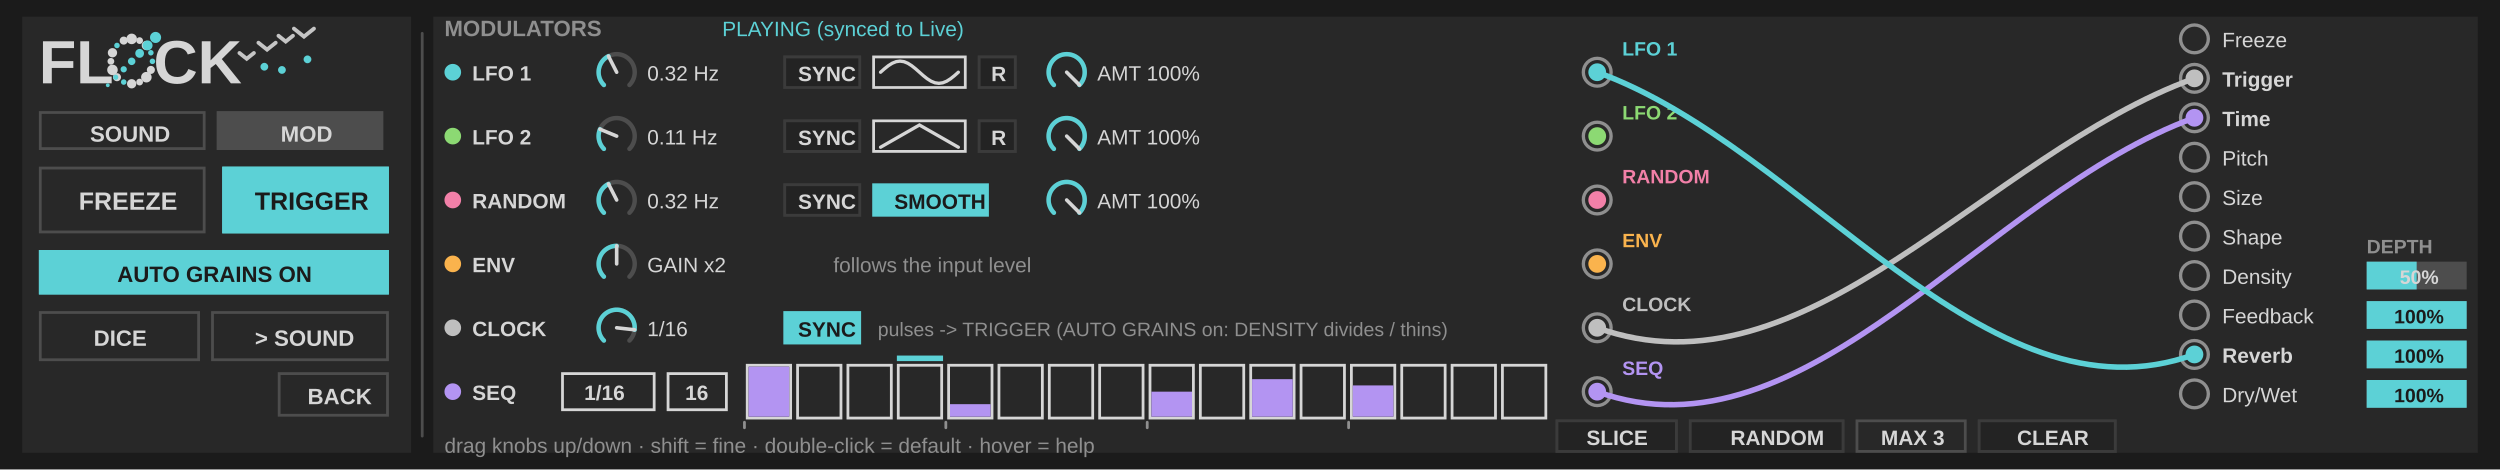
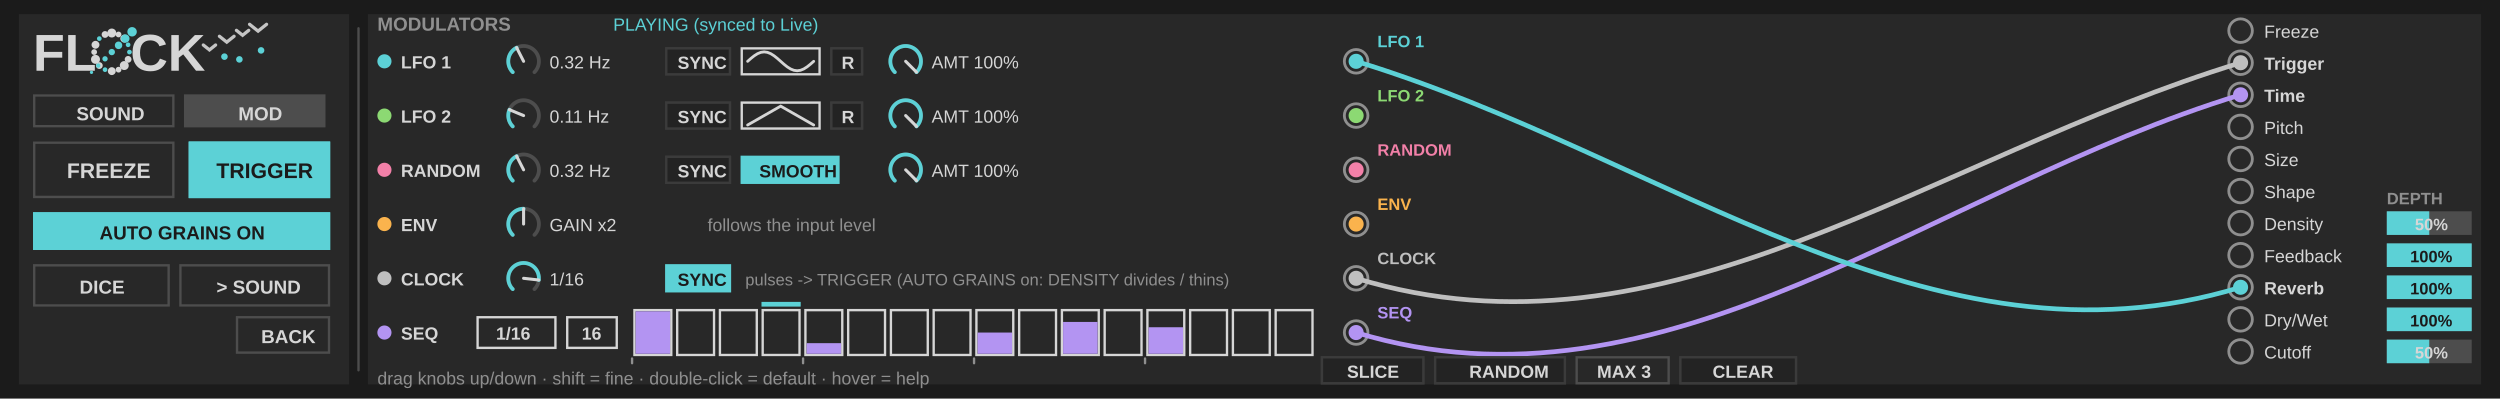
- <svg xmlns="http://www.w3.org/2000/svg" width="900" height="169" viewBox="0 0 900 169">
+ <svg xmlns="http://www.w3.org/2000/svg" width="1060" height="169" viewBox="0 0 1060 169">
  <defs />
-   <path d="M0,0h900v169h-900Z" fill="rgba(27,27,27,1)" />
+   <path d="M0,0h1060v169h-1060Z" fill="rgba(27,27,27,1)" />
  <path d="M8,6h140v157h-140Z" fill="rgba(40,40,40,1)" />
-   <path d="M156,6h736v157h-736Z" fill="rgba(40,40,40,1)" />
+   <path d="M156,6h896v157h-896Z" fill="rgba(40,40,40,1)" />
  <text x="14" y="30" font-family="Arial,Helvetica,sans-serif" font-size="22" font-weight="700" fill="rgba(214,214,214,1)">FL</text>
  <path d="M53.88,22.08a1,1 0 1,0 2,0a1,1 0 1,0 -2,0" fill="rgba(92,209,214,1)" />
  <path d="M52.861,25.171a1.45,1.45 0 1,0 2.9,0a1.45,1.45 0 1,0 -2.9,0" fill="rgba(214,214,214,1)" />
  <path d="M50.789,27.792a1.9,1.9 0 1,0 3.8,0a1.9,1.9 0 1,0 -3.8,0" fill="rgba(214,214,214,1)" />
  <path d="M49.037,29.543a1.225,1.225 0 1,0 2.45,0a1.225,1.225 0 1,0 -2.45,0" fill="rgba(214,214,214,1)" />
  <path d="M45.725,30.158a1.675,1.675 0 1,0 3.35,0a1.675,1.675 0 1,0 -3.35,0" fill="rgba(214,214,214,1)" />
  <path d="M43.538,29.543a1,1 0 1,0 2,0a1,1 0 1,0 -2,0" fill="rgba(92,209,214,1)" />
  <path d="M40.661,27.792a1.45,1.45 0 1,0 2.9,0a1.45,1.45 0 1,0 -2.9,0" fill="rgba(214,214,214,1)" />
  <path d="M38.589,25.171a1.9,1.9 0 1,0 3.8,0a1.9,1.9 0 1,0 -3.8,0" fill="rgba(214,214,214,1)" />
  <path d="M38.695,22.08a1.225,1.225 0 1,0 2.45,0a1.225,1.225 0 1,0 -2.45,0" fill="rgba(214,214,214,1)" />
  <path d="M38.814,18.989a1.675,1.675 0 1,0 3.35,0a1.675,1.675 0 1,0 -3.35,0" fill="rgba(214,214,214,1)" />
  <path d="M41.111,16.368a1,1 0 1,0 2,0a1,1 0 1,0 -2,0" fill="rgba(92,209,214,1)" />
  <path d="M43.088,14.617a1.45,1.45 0 1,0 2.9,0a1.45,1.45 0 1,0 -2.9,0" fill="rgba(214,214,214,1)" />
  <path d="M45.5,14.002a1.9,1.9 0 1,0 3.8,0a1.9,1.9 0 1,0 -3.8,0" fill="rgba(214,214,214,1)" />
  <path d="M49.037,14.617a1.225,1.225 0 1,0 2.45,0a1.225,1.225 0 1,0 -2.45,0" fill="rgba(214,214,214,1)" />
  <path d="M51.014,16.368a1.675,1.675 0 1,0 3.35,0a1.675,1.675 0 1,0 -3.35,0" fill="rgba(214,214,214,1)" />
  <path d="M53.311,18.989a1,1 0 1,0 2,0a1,1 0 1,0 -2,0" fill="rgba(92,209,214,1)" />
  <path d="M38.098,30.682a0.7,0.7 0 1,0 1.4,0a0.7,0.7 0 1,0 -1.4,0" fill="rgba(92,209,214,1)" />
  <path d="M40.749,27.815a0.917,0.917 0 1,0 1.833,0a0.917,0.917 0 1,0 -1.833,0" fill="rgba(92,209,214,1)" />
  <path d="M43.399,24.947a1.133,1.133 0 1,0 2.267,0a1.133,1.133 0 1,0 -2.267,0" fill="rgba(92,209,214,1)" />
  <path d="M46.05,22.08a1.35,1.35 0 1,0 2.7,0a1.35,1.35 0 1,0 -2.7,0" fill="rgba(92,209,214,1)" />
  <path d="M48.701,19.213a1.567,1.567 0 1,0 3.133,0a1.567,1.567 0 1,0 -3.133,0" fill="rgba(92,209,214,1)" />
  <path d="M51.351,16.345a1.783,1.783 0 1,0 3.567,0a1.783,1.783 0 1,0 -3.567,0" fill="rgba(92,209,214,1)" />
  <path d="M54.002,13.478a2,2 0 1,0 4,0a2,2 0 1,0 -4,0" fill="rgba(92,209,214,1)" />
  <text x="55.28" y="30" font-family="Arial,Helvetica,sans-serif" font-size="22" font-weight="700" fill="rgba(214,214,214,1)">CK</text>
-   <path d="M86.204,19.08L88.804,21.16L91.404,19.08" fill="none" stroke="rgba(214,214,214,0.9)" stroke-width="1.4" stroke-linecap="round" />
-   <path d="M93.039,15.383L96.139,17.863L99.239,15.383" fill="none" stroke="rgba(214,214,214,0.9)" stroke-width="1.4" stroke-linecap="round" />
-   <path d="M93.762,24.023a1.4,1.4 0 1,0 2.8,0a1.4,1.4 0 1,0 -2.8,0" fill="rgba(92,209,214,1)" />
-   <path d="M100.253,12.874L102.853,14.954L105.453,12.874" fill="none" stroke="rgba(214,214,214,0.9)" stroke-width="1.4" stroke-linecap="round" />
-   <path d="M100.095,25.182a1.4,1.4 0 1,0 2.8,0a1.4,1.4 0 1,0 -2.8,0" fill="rgba(92,209,214,1)" />
-   <path d="M105.817,10.307L109.417,13.187L113.017,10.307" fill="none" stroke="rgba(214,214,214,0.9)" stroke-width="1.4" stroke-linecap="round" />
-   <path d="M109.292,21.368a1.4,1.4 0 1,0 2.8,0a1.4,1.4 0 1,0 -2.8,0" fill="rgba(92,209,214,1)" />
+   <path d="M86.206,19.08L88.806,21.16L91.406,19.08" fill="none" stroke="rgba(214,214,214,0.9)" stroke-width="1.4" stroke-linecap="round" />
+   <path d="M93.04,15.381L96.14,17.861L99.24,15.381" fill="none" stroke="rgba(214,214,214,0.9)" stroke-width="1.4" stroke-linecap="round" />
+   <path d="M93.761,24.021a1.4,1.4 0 1,0 2.8,0a1.4,1.4 0 1,0 -2.8,0" fill="rgba(92,209,214,1)" />
+   <path d="M100.251,12.872L102.851,14.952L105.451,12.872" fill="none" stroke="rgba(214,214,214,0.9)" stroke-width="1.4" stroke-linecap="round" />
+   <path d="M100.094,25.181a1.4,1.4 0 1,0 2.8,0a1.4,1.4 0 1,0 -2.8,0" fill="rgba(92,209,214,1)" />
+   <path d="M105.818,10.308L109.418,13.188L113.018,10.308" fill="none" stroke="rgba(214,214,214,0.9)" stroke-width="1.4" stroke-linecap="round" />
+   <path d="M109.294,21.37a1.4,1.4 0 1,0 2.8,0a1.4,1.4 0 1,0 -2.8,0" fill="rgba(92,209,214,1)" />
  <path d="M14.5,40.5h59v13h-59Z" fill="none" stroke="rgba(77,77,77,1)" stroke-width="1" stroke-linecap="round" />
  <text x="32.4" y="51" font-family="Arial,Helvetica,sans-serif" font-size="8" font-weight="700" fill="rgba(214,214,214,1)">SOUND</text>
  <path d="M78,40h60v14h-60Z" fill="rgba(77,77,77,1)" />
  <text x="101.04" y="51" font-family="Arial,Helvetica,sans-serif" font-size="8" font-weight="700" fill="rgba(214,214,214,1)">MOD</text>
  <path d="M14,60h60v24h-60Z" fill="rgba(40,40,40,1)" />
  <path d="M14.5,60.5h59v23h-59Z" fill="none" stroke="rgba(77,77,77,1)" stroke-width="1" stroke-linecap="round" />
  <text x="28.34" y="75.5" font-family="Arial,Helvetica,sans-serif" font-size="9" font-weight="700" fill="rgba(214,214,214,1)">FREEZE</text>
  <path d="M80,60h60v24h-60Z" fill="rgba(92,209,214,1)" />
  <path d="M80.5,60.5h59v23h-59Z" fill="none" stroke="rgba(92,209,214,1)" stroke-width="1" stroke-linecap="round" />
  <text x="91.73" y="75.5" font-family="Arial,Helvetica,sans-serif" font-size="9" font-weight="700" fill="rgba(27,27,27,1)">TRIGGER</text>
  <path d="M14,90h126v16h-126Z" fill="rgba(92,209,214,1)" />
  <path d="M14.5,90.5h125v15h-125Z" fill="none" stroke="rgba(92,209,214,1)" stroke-width="1" stroke-linecap="round" />
  <text x="42.2" y="101.5" font-family="Arial,Helvetica,sans-serif" font-size="8" font-weight="700" fill="rgba(27,27,27,1)">AUTO GRAINS  ON</text>
  <path d="M14,112h58v18h-58Z" fill="rgba(40,40,40,1)" />
  <path d="M14.5,112.5h57v17h-57Z" fill="none" stroke="rgba(77,77,77,1)" stroke-width="1" stroke-linecap="round" />
  <text x="33.72" y="124.5" font-family="Arial,Helvetica,sans-serif" font-size="8" font-weight="700" fill="rgba(214,214,214,1)">DICE</text>
  <path d="M76,112h64v18h-64Z" fill="rgba(40,40,40,1)" />
  <path d="M76.5,112.5h63v17h-63Z" fill="none" stroke="rgba(77,77,77,1)" stroke-width="1" stroke-linecap="round" />
  <text x="91.76" y="124.5" font-family="Arial,Helvetica,sans-serif" font-size="8" font-weight="700" fill="rgba(214,214,214,1)">&gt; SOUND</text>
  <text x="16" y="145" font-family="Arial,Helvetica,sans-serif" font-size="8" font-weight="700" fill="rgba(92,209,214,1)" />
  <path d="M100,134h40v16h-40Z" fill="rgba(40,40,40,1)" />
  <path d="M100.5,134.5h39v15h-39Z" fill="none" stroke="rgba(77,77,77,1)" stroke-width="1" stroke-linecap="round" />
  <text x="110.72" y="145.5" font-family="Arial,Helvetica,sans-serif" font-size="8" font-weight="700" fill="rgba(214,214,214,1)">BACK</text>
  <path d="M152,12L152,157" fill="none" stroke="rgba(77,77,77,1)" stroke-width="1" stroke-linecap="round" />
  <text x="160" y="13" font-family="Arial,Helvetica,sans-serif" font-size="8" font-weight="700" fill="rgba(143,143,143,1)">MODULATORS</text>
  <text x="260" y="13" font-family="Arial,Helvetica,sans-serif" font-size="7.5" font-weight="400" fill="rgba(92,209,214,1)">PLAYING (synced to Live)</text>
  <path d="M160,26a3,3 0 1,0 6,0a3,3 0 1,0 -6,0" fill="rgba(92,209,214,1)" />
  <text x="170" y="29" font-family="Arial,Helvetica,sans-serif" font-size="7.5" font-weight="700" fill="rgba(214,214,214,1)">LFO 1</text>
  <path d="M217.404,30.596L217.052,30.215L216.731,29.807L216.444,29.374L216.193,28.92L215.978,28.447L215.802,27.959L215.666,27.458L215.57,26.948L215.514,26.432L215.501,25.913L215.528,25.395L215.597,24.881L215.707,24.373L215.857,23.877L216.046,23.393L216.273,22.926L216.536,22.479L216.834,22.055L217.166,21.655L217.528,21.283L217.918,20.941L218.335,20.632L218.775,20.356L219.236,20.117L219.714,19.915L220.207,19.752L220.711,19.629L221.223,19.547L221.74,19.505L222.26,19.505L222.777,19.547L223.289,19.629L223.793,19.752L224.286,19.915L224.764,20.117L225.225,20.356L225.665,20.632L226.082,20.941L226.472,21.283L226.834,21.655L227.166,22.055L227.464,22.479L227.727,22.926L227.954,23.393L228.143,23.877L228.293,24.373L228.403,24.881L228.472,25.395L228.499,25.913L228.486,26.432L228.43,26.948L228.334,27.458L228.198,27.959L228.022,28.447L227.807,28.92L227.556,29.374L227.269,29.807L226.948,30.215L226.596,30.596" fill="none" stroke="rgba(77,77,77,1)" stroke-width="1.6" stroke-linecap="round" />
  <path d="M217.404,30.596L217.057,30.221L216.741,29.821L216.458,29.396L216.208,28.951L215.995,28.487L215.818,28.009L215.68,27.517L215.58,27.017L215.52,26.51L215.5,26L215.52,25.49L215.58,24.983L215.68,24.483L215.818,23.991L215.995,23.513L216.208,23.049L216.458,22.604L216.741,22.179L217.057,21.779L217.404,21.404L217.779,21.057L218.179,20.741L218.604,20.458L219.049,20.208" fill="none" stroke="rgba(92,209,214,1)" stroke-width="1.6" stroke-linecap="round" />
  <path d="M222,26L219.049,20.208" fill="none" stroke="rgba(214,214,214,1)" stroke-width="1.3" stroke-linecap="round" />
  <text x="233" y="29" font-family="Arial,Helvetica,sans-serif" font-size="7.5" font-weight="400" fill="rgba(214,214,214,1)">0.32 Hz</text>
  <path d="M282.5,20.5h27v11h-27Z" fill="none" stroke="rgba(77,77,77,1)" stroke-width="1" stroke-linecap="round" />
  <path d="M282,20h28v12h-28Z" fill="rgba(27,27,27,0.35)" />
  <text x="287.3" y="29.2" font-family="Arial,Helvetica,sans-serif" font-size="7.5" font-weight="700" fill="rgba(214,214,214,1)">SYNC</text>
  <path d="M314.5,20.5h33v11h-33Z" fill="none" stroke="rgba(214,214,214,1)" stroke-width="1" stroke-linecap="round" />
  <path d="M317,26L318.4,24.764L319.8,23.649L321.2,22.764L322.6,22.196L324,22L325.4,22.196L326.8,22.764L328.2,23.649L329.6,24.764L331,26L332.4,27.236L333.8,28.351L335.2,29.236L336.6,29.804L338,30L339.4,29.804L340.8,29.236L342.2,28.351L343.6,27.236L345,26" fill="none" stroke="rgba(214,214,214,1)" stroke-width="1.2" stroke-linecap="round" />
  <path d="M352.5,20.5h13v11h-13Z" fill="none" stroke="rgba(77,77,77,1)" stroke-width="1" stroke-linecap="round" />
  <path d="M352,20h14v12h-14Z" fill="rgba(27,27,27,0.35)" />
  <text x="356.825" y="29.2" font-family="Arial,Helvetica,sans-serif" font-size="7.5" font-weight="700" fill="rgba(214,214,214,1)">R</text>
  <path d="M379.404,30.596L379.052,30.215L378.731,29.807L378.444,29.374L378.193,28.92L377.978,28.447L377.802,27.959L377.666,27.458L377.57,26.948L377.514,26.432L377.501,25.913L377.528,25.395L377.597,24.881L377.707,24.373L377.857,23.877L378.046,23.393L378.273,22.926L378.536,22.479L378.834,22.055L379.166,21.655L379.528,21.283L379.918,20.941L380.335,20.632L380.775,20.356L381.236,20.117L381.714,19.915L382.207,19.752L382.711,19.629L383.223,19.547L383.74,19.505L384.26,19.505L384.777,19.547L385.289,19.629L385.793,19.752L386.286,19.915L386.764,20.117L387.225,20.356L387.665,20.632L388.082,20.941L388.472,21.283L388.834,21.655L389.166,22.055L389.464,22.479L389.727,22.926L389.954,23.393L390.143,23.877L390.293,24.373L390.403,24.881L390.472,25.395L390.499,25.913L390.486,26.432L390.43,26.948L390.334,27.458L390.198,27.959L390.022,28.447L389.807,28.92L389.556,29.374L389.269,29.807L388.948,30.215L388.596,30.596" fill="none" stroke="rgba(77,77,77,1)" stroke-width="1.6" stroke-linecap="round" />
  <path d="M379.404,30.596L379.052,30.215L378.731,29.807L378.444,29.374L378.193,28.92L377.978,28.447L377.802,27.959L377.666,27.458L377.57,26.948L377.514,26.432L377.501,25.913L377.528,25.395L377.597,24.881L377.707,24.373L377.857,23.877L378.046,23.393L378.273,22.926L378.536,22.479L378.834,22.055L379.166,21.655L379.528,21.283L379.918,20.941L380.335,20.632L380.775,20.356L381.236,20.117L381.714,19.915L382.207,19.752L382.711,19.629L383.223,19.547L383.74,19.505L384.26,19.505L384.777,19.547L385.289,19.629L385.793,19.752L386.286,19.915L386.764,20.117L387.225,20.356L387.665,20.632L388.082,20.941L388.472,21.283L388.834,21.655L389.166,22.055L389.464,22.479L389.727,22.926L389.954,23.393L390.143,23.877L390.293,24.373L390.403,24.881L390.472,25.395L390.499,25.913L390.486,26.432L390.43,26.948L390.334,27.458L390.198,27.959L390.022,28.447L389.807,28.92L389.556,29.374L389.269,29.807L388.948,30.215L388.596,30.596" fill="none" stroke="rgba(92,209,214,1)" stroke-width="1.6" stroke-linecap="round" />
  <path d="M384,26L388.596,30.596" fill="none" stroke="rgba(214,214,214,1)" stroke-width="1.3" stroke-linecap="round" />
  <text x="395" y="29" font-family="Arial,Helvetica,sans-serif" font-size="7.5" font-weight="400" fill="rgba(214,214,214,1)">AMT 100%</text>
  <path d="M570,26a5,5 0 1,0 10,0a5,5 0 1,0 -10,0" fill="none" stroke="rgba(143,143,143,1)" stroke-width="1.2" stroke-linecap="round" />
  <path d="M571.8,26a3.2,3.2 0 1,0 6.4,0a3.2,3.2 0 1,0 -6.4,0" fill="rgba(92,209,214,1)" />
  <text x="584" y="20" font-family="Arial,Helvetica,sans-serif" font-size="7" font-weight="700" fill="rgba(92,209,214,1)">LFO 1</text>
  <path d="M160,49a3,3 0 1,0 6,0a3,3 0 1,0 -6,0" fill="rgba(140,217,115,1)" />
  <text x="170" y="52" font-family="Arial,Helvetica,sans-serif" font-size="7.5" font-weight="700" fill="rgba(214,214,214,1)">LFO 2</text>
  <path d="M217.404,53.596L217.052,53.215L216.731,52.807L216.444,52.374L216.193,51.92L215.978,51.447L215.802,50.959L215.666,50.458L215.57,49.948L215.514,49.432L215.501,48.913L215.528,48.395L215.597,47.881L215.707,47.373L215.857,46.877L216.046,46.393L216.273,45.926L216.536,45.479L216.834,45.055L217.166,44.655L217.528,44.283L217.918,43.941L218.335,43.632L218.775,43.356L219.236,43.117L219.714,42.915L220.207,42.752L220.711,42.629L221.223,42.547L221.74,42.505L222.26,42.505L222.777,42.547L223.289,42.629L223.793,42.752L224.286,42.915L224.764,43.117L225.225,43.356L225.665,43.632L226.082,43.941L226.472,44.283L226.834,44.655L227.166,45.055L227.464,45.479L227.727,45.926L227.954,46.393L228.143,46.877L228.293,47.373L228.403,47.881L228.472,48.395L228.499,48.913L228.486,49.432L228.43,49.948L228.334,50.458L228.198,50.959L228.022,51.447L227.807,51.92L227.556,52.374L227.269,52.807L226.948,53.215L226.596,53.596" fill="none" stroke="rgba(77,77,77,1)" stroke-width="1.6" stroke-linecap="round" />
  <path d="M217.404,53.596L217.057,53.221L216.741,52.821L216.458,52.396L216.208,51.951L215.995,51.487L215.818,51.009L215.68,50.517L215.58,50.017L215.52,49.51L215.5,49L215.52,48.49L215.58,47.983L215.68,47.483L215.818,46.991L215.995,46.513" fill="none" stroke="rgba(92,209,214,1)" stroke-width="1.6" stroke-linecap="round" />
  <path d="M222,49L215.995,46.513" fill="none" stroke="rgba(214,214,214,1)" stroke-width="1.3" stroke-linecap="round" />
  <text x="233" y="52" font-family="Arial,Helvetica,sans-serif" font-size="7.5" font-weight="400" fill="rgba(214,214,214,1)">0.11 Hz</text>
  <path d="M282.5,43.5h27v11h-27Z" fill="none" stroke="rgba(77,77,77,1)" stroke-width="1" stroke-linecap="round" />
  <path d="M282,43h28v12h-28Z" fill="rgba(27,27,27,0.35)" />
  <text x="287.3" y="52.2" font-family="Arial,Helvetica,sans-serif" font-size="7.5" font-weight="700" fill="rgba(214,214,214,1)">SYNC</text>
  <path d="M314.5,43.5h33v11h-33Z" fill="none" stroke="rgba(214,214,214,1)" stroke-width="1" stroke-linecap="round" />
  <path d="M317,53L318.4,52.2L319.8,51.4L321.2,50.6L322.6,49.8L324,49L325.4,48.2L326.8,47.4L328.2,46.6L329.6,45.8L331,45L332.4,45.8L333.8,46.6L335.2,47.4L336.6,48.2L338,49L339.4,49.8L340.8,50.6L342.2,51.4L343.6,52.2L345,53" fill="none" stroke="rgba(214,214,214,1)" stroke-width="1.2" stroke-linecap="round" />
  <path d="M352.5,43.5h13v11h-13Z" fill="none" stroke="rgba(77,77,77,1)" stroke-width="1" stroke-linecap="round" />
  <path d="M352,43h14v12h-14Z" fill="rgba(27,27,27,0.35)" />
  <text x="356.825" y="52.2" font-family="Arial,Helvetica,sans-serif" font-size="7.5" font-weight="700" fill="rgba(214,214,214,1)">R</text>
  <path d="M379.404,53.596L379.052,53.215L378.731,52.807L378.444,52.374L378.193,51.92L377.978,51.447L377.802,50.959L377.666,50.458L377.57,49.948L377.514,49.432L377.501,48.913L377.528,48.395L377.597,47.881L377.707,47.373L377.857,46.877L378.046,46.393L378.273,45.926L378.536,45.479L378.834,45.055L379.166,44.655L379.528,44.283L379.918,43.941L380.335,43.632L380.775,43.356L381.236,43.117L381.714,42.915L382.207,42.752L382.711,42.629L383.223,42.547L383.74,42.505L384.26,42.505L384.777,42.547L385.289,42.629L385.793,42.752L386.286,42.915L386.764,43.117L387.225,43.356L387.665,43.632L388.082,43.941L388.472,44.283L388.834,44.655L389.166,45.055L389.464,45.479L389.727,45.926L389.954,46.393L390.143,46.877L390.293,47.373L390.403,47.881L390.472,48.395L390.499,48.913L390.486,49.432L390.43,49.948L390.334,50.458L390.198,50.959L390.022,51.447L389.807,51.92L389.556,52.374L389.269,52.807L388.948,53.215L388.596,53.596" fill="none" stroke="rgba(77,77,77,1)" stroke-width="1.6" stroke-linecap="round" />
  <path d="M379.404,53.596L379.052,53.215L378.731,52.807L378.444,52.374L378.193,51.92L377.978,51.447L377.802,50.959L377.666,50.458L377.57,49.948L377.514,49.432L377.501,48.913L377.528,48.395L377.597,47.881L377.707,47.373L377.857,46.877L378.046,46.393L378.273,45.926L378.536,45.479L378.834,45.055L379.166,44.655L379.528,44.283L379.918,43.941L380.335,43.632L380.775,43.356L381.236,43.117L381.714,42.915L382.207,42.752L382.711,42.629L383.223,42.547L383.74,42.505L384.26,42.505L384.777,42.547L385.289,42.629L385.793,42.752L386.286,42.915L386.764,43.117L387.225,43.356L387.665,43.632L388.082,43.941L388.472,44.283L388.834,44.655L389.166,45.055L389.464,45.479L389.727,45.926L389.954,46.393L390.143,46.877L390.293,47.373L390.403,47.881L390.472,48.395L390.499,48.913L390.486,49.432L390.43,49.948L390.334,50.458L390.198,50.959L390.022,51.447L389.807,51.92L389.556,52.374L389.269,52.807L388.948,53.215L388.596,53.596" fill="none" stroke="rgba(92,209,214,1)" stroke-width="1.6" stroke-linecap="round" />
  <path d="M384,49L388.596,53.596" fill="none" stroke="rgba(214,214,214,1)" stroke-width="1.3" stroke-linecap="round" />
  <text x="395" y="52" font-family="Arial,Helvetica,sans-serif" font-size="7.5" font-weight="400" fill="rgba(214,214,214,1)">AMT 100%</text>
  <path d="M570,49a5,5 0 1,0 10,0a5,5 0 1,0 -10,0" fill="none" stroke="rgba(143,143,143,1)" stroke-width="1.2" stroke-linecap="round" />
  <path d="M571.8,49a3.2,3.2 0 1,0 6.4,0a3.2,3.2 0 1,0 -6.4,0" fill="rgba(140,217,115,1)" />
  <text x="584" y="43" font-family="Arial,Helvetica,sans-serif" font-size="7" font-weight="700" fill="rgba(140,217,115,1)">LFO 2</text>
  <path d="M160,72a3,3 0 1,0 6,0a3,3 0 1,0 -6,0" fill="rgba(242,128,168,1)" />
  <text x="170" y="75" font-family="Arial,Helvetica,sans-serif" font-size="7.5" font-weight="700" fill="rgba(214,214,214,1)">RANDOM</text>
  <path d="M217.404,76.596L217.052,76.215L216.731,75.807L216.444,75.374L216.193,74.92L215.978,74.447L215.802,73.959L215.666,73.458L215.57,72.948L215.514,72.432L215.501,71.913L215.528,71.395L215.597,70.881L215.707,70.373L215.857,69.877L216.046,69.393L216.273,68.926L216.536,68.479L216.834,68.055L217.166,67.655L217.528,67.283L217.918,66.941L218.335,66.632L218.775,66.356L219.236,66.117L219.714,65.915L220.207,65.752L220.711,65.629L221.223,65.547L221.74,65.505L222.26,65.505L222.777,65.547L223.289,65.629L223.793,65.752L224.286,65.915L224.764,66.117L225.225,66.356L225.665,66.632L226.082,66.941L226.472,67.283L226.834,67.655L227.166,68.055L227.464,68.479L227.727,68.926L227.954,69.393L228.143,69.877L228.293,70.373L228.403,70.881L228.472,71.395L228.499,71.913L228.486,72.432L228.43,72.948L228.334,73.458L228.198,73.959L228.022,74.447L227.807,74.92L227.556,75.374L227.269,75.807L226.948,76.215L226.596,76.596" fill="none" stroke="rgba(77,77,77,1)" stroke-width="1.6" stroke-linecap="round" />
  <path d="M217.404,76.596L217.057,76.221L216.741,75.821L216.458,75.396L216.208,74.951L215.995,74.487L215.818,74.009L215.68,73.517L215.58,73.017L215.52,72.51L215.5,72L215.52,71.49L215.58,70.983L215.68,70.483L215.818,69.991L215.995,69.513L216.208,69.049L216.458,68.604L216.741,68.179L217.057,67.779L217.404,67.404L217.779,67.057L218.179,66.741L218.604,66.458L219.049,66.208" fill="none" stroke="rgba(92,209,214,1)" stroke-width="1.6" stroke-linecap="round" />
  <path d="M222,72L219.049,66.208" fill="none" stroke="rgba(214,214,214,1)" stroke-width="1.3" stroke-linecap="round" />
  <text x="233" y="75" font-family="Arial,Helvetica,sans-serif" font-size="7.5" font-weight="400" fill="rgba(214,214,214,1)">0.32 Hz</text>
  <path d="M282.5,66.5h27v11h-27Z" fill="none" stroke="rgba(77,77,77,1)" stroke-width="1" stroke-linecap="round" />
  <path d="M282,66h28v12h-28Z" fill="rgba(27,27,27,0.35)" />
  <text x="287.3" y="75.2" font-family="Arial,Helvetica,sans-serif" font-size="7.5" font-weight="700" fill="rgba(214,214,214,1)">SYNC</text>
  <path d="M314,66h42v12h-42Z" fill="rgba(92,209,214,1)" />
  <text x="321.95" y="75.2" font-family="Arial,Helvetica,sans-serif" font-size="7.5" font-weight="700" fill="rgba(27,27,27,1)">SMOOTH</text>
  <path d="M379.404,76.596L379.052,76.215L378.731,75.807L378.444,75.374L378.193,74.92L377.978,74.447L377.802,73.959L377.666,73.458L377.57,72.948L377.514,72.432L377.501,71.913L377.528,71.395L377.597,70.881L377.707,70.373L377.857,69.877L378.046,69.393L378.273,68.926L378.536,68.479L378.834,68.055L379.166,67.655L379.528,67.283L379.918,66.941L380.335,66.632L380.775,66.356L381.236,66.117L381.714,65.915L382.207,65.752L382.711,65.629L383.223,65.547L383.74,65.505L384.26,65.505L384.777,65.547L385.289,65.629L385.793,65.752L386.286,65.915L386.764,66.117L387.225,66.356L387.665,66.632L388.082,66.941L388.472,67.283L388.834,67.655L389.166,68.055L389.464,68.479L389.727,68.926L389.954,69.393L390.143,69.877L390.293,70.373L390.403,70.881L390.472,71.395L390.499,71.913L390.486,72.432L390.43,72.948L390.334,73.458L390.198,73.959L390.022,74.447L389.807,74.92L389.556,75.374L389.269,75.807L388.948,76.215L388.596,76.596" fill="none" stroke="rgba(77,77,77,1)" stroke-width="1.6" stroke-linecap="round" />
  <path d="M379.404,76.596L379.052,76.215L378.731,75.807L378.444,75.374L378.193,74.92L377.978,74.447L377.802,73.959L377.666,73.458L377.57,72.948L377.514,72.432L377.501,71.913L377.528,71.395L377.597,70.881L377.707,70.373L377.857,69.877L378.046,69.393L378.273,68.926L378.536,68.479L378.834,68.055L379.166,67.655L379.528,67.283L379.918,66.941L380.335,66.632L380.775,66.356L381.236,66.117L381.714,65.915L382.207,65.752L382.711,65.629L383.223,65.547L383.74,65.505L384.26,65.505L384.777,65.547L385.289,65.629L385.793,65.752L386.286,65.915L386.764,66.117L387.225,66.356L387.665,66.632L388.082,66.941L388.472,67.283L388.834,67.655L389.166,68.055L389.464,68.479L389.727,68.926L389.954,69.393L390.143,69.877L390.293,70.373L390.403,70.881L390.472,71.395L390.499,71.913L390.486,72.432L390.43,72.948L390.334,73.458L390.198,73.959L390.022,74.447L389.807,74.92L389.556,75.374L389.269,75.807L388.948,76.215L388.596,76.596" fill="none" stroke="rgba(92,209,214,1)" stroke-width="1.6" stroke-linecap="round" />
  <path d="M384,72L388.596,76.596" fill="none" stroke="rgba(214,214,214,1)" stroke-width="1.3" stroke-linecap="round" />
  <text x="395" y="75" font-family="Arial,Helvetica,sans-serif" font-size="7.5" font-weight="400" fill="rgba(214,214,214,1)">AMT 100%</text>
  <path d="M570,72a5,5 0 1,0 10,0a5,5 0 1,0 -10,0" fill="none" stroke="rgba(143,143,143,1)" stroke-width="1.2" stroke-linecap="round" />
  <path d="M571.8,72a3.2,3.2 0 1,0 6.4,0a3.2,3.2 0 1,0 -6.4,0" fill="rgba(242,128,168,1)" />
  <text x="584" y="66" font-family="Arial,Helvetica,sans-serif" font-size="7" font-weight="700" fill="rgba(242,128,168,1)">RANDOM</text>
  <path d="M160,95a3,3 0 1,0 6,0a3,3 0 1,0 -6,0" fill="rgba(250,179,77,1)" />
  <text x="170" y="98" font-family="Arial,Helvetica,sans-serif" font-size="7.5" font-weight="700" fill="rgba(214,214,214,1)">ENV</text>
  <path d="M217.404,99.596L217.052,99.215L216.731,98.807L216.444,98.374L216.193,97.92L215.978,97.447L215.802,96.959L215.666,96.458L215.57,95.948L215.514,95.432L215.501,94.913L215.528,94.395L215.597,93.881L215.707,93.373L215.857,92.877L216.046,92.393L216.273,91.926L216.536,91.479L216.834,91.055L217.166,90.655L217.528,90.283L217.918,89.941L218.335,89.632L218.775,89.356L219.236,89.117L219.714,88.915L220.207,88.752L220.711,88.629L221.223,88.547L221.74,88.505L222.26,88.505L222.777,88.547L223.289,88.629L223.793,88.752L224.286,88.915L224.764,89.117L225.225,89.356L225.665,89.632L226.082,89.941L226.472,90.283L226.834,90.655L227.166,91.055L227.464,91.479L227.727,91.926L227.954,92.393L228.143,92.877L228.293,93.373L228.403,93.881L228.472,94.395L228.499,94.913L228.486,95.432L228.43,95.948L228.334,96.458L228.198,96.959L228.022,97.447L227.807,97.92L227.556,98.374L227.269,98.807L226.948,99.215L226.596,99.596" fill="none" stroke="rgba(77,77,77,1)" stroke-width="1.6" stroke-linecap="round" />
  <path d="M217.404,99.596L217.057,99.221L216.741,98.821L216.458,98.396L216.208,97.951L215.995,97.487L215.818,97.009L215.68,96.517L215.58,96.017L215.52,95.51L215.5,95L215.52,94.49L215.58,93.983L215.68,93.483L215.818,92.991L215.995,92.513L216.208,92.049L216.458,91.604L216.741,91.179L217.057,90.779L217.404,90.404L217.779,90.057L218.179,89.741L218.604,89.458L219.049,89.208L219.513,88.995L219.991,88.818L220.483,88.68L220.983,88.58L221.49,88.52L222,88.5" fill="none" stroke="rgba(92,209,214,1)" stroke-width="1.6" stroke-linecap="round" />
  <path d="M222,95L222,88.5" fill="none" stroke="rgba(214,214,214,1)" stroke-width="1.3" stroke-linecap="round" />
  <text x="233" y="98" font-family="Arial,Helvetica,sans-serif" font-size="7.5" font-weight="400" fill="rgba(214,214,214,1)">GAIN x2</text>
  <text x="300" y="98" font-family="Arial,Helvetica,sans-serif" font-size="7.5" font-weight="400" fill="rgba(143,143,143,1)">follows the input level</text>
  <path d="M570,95a5,5 0 1,0 10,0a5,5 0 1,0 -10,0" fill="none" stroke="rgba(143,143,143,1)" stroke-width="1.2" stroke-linecap="round" />
  <path d="M571.8,95a3.2,3.2 0 1,0 6.4,0a3.2,3.2 0 1,0 -6.4,0" fill="rgba(250,179,77,1)" />
  <text x="584" y="89" font-family="Arial,Helvetica,sans-serif" font-size="7" font-weight="700" fill="rgba(250,179,77,1)">ENV</text>
  <path d="M160,118a3,3 0 1,0 6,0a3,3 0 1,0 -6,0" fill="rgba(191,191,191,1)" />
  <text x="170" y="121" font-family="Arial,Helvetica,sans-serif" font-size="7.5" font-weight="700" fill="rgba(214,214,214,1)">CLOCK</text>
  <path d="M217.404,122.596L217.052,122.215L216.731,121.807L216.444,121.374L216.193,120.92L215.978,120.447L215.802,119.959L215.666,119.458L215.57,118.948L215.514,118.432L215.501,117.913L215.528,117.395L215.597,116.881L215.707,116.373L215.857,115.877L216.046,115.393L216.273,114.926L216.536,114.479L216.834,114.055L217.166,113.655L217.528,113.283L217.918,112.941L218.335,112.632L218.775,112.356L219.236,112.117L219.714,111.915L220.207,111.752L220.711,111.629L221.223,111.547L221.74,111.505L222.26,111.505L222.777,111.547L223.289,111.629L223.793,111.752L224.286,111.915L224.764,112.117L225.225,112.356L225.665,112.632L226.082,112.941L226.472,113.283L226.834,113.655L227.166,114.055L227.464,114.479L227.727,114.926L227.954,115.393L228.143,115.877L228.293,116.373L228.403,116.881L228.472,117.395L228.499,117.913L228.486,118.432L228.43,118.948L228.334,119.458L228.198,119.959L228.022,120.447L227.807,120.92L227.556,121.374L227.269,121.807L226.948,122.215L226.596,122.596" fill="none" stroke="rgba(77,77,77,1)" stroke-width="1.6" stroke-linecap="round" />
  <path d="M217.404,122.596L217.055,122.218L216.736,121.814L216.451,121.385L216.201,120.936L215.987,120.468L215.81,119.985L215.673,119.489L215.575,118.984L215.517,118.472L215.5,117.958L215.524,117.444L215.588,116.933L215.693,116.43L215.837,115.935L216.019,115.454L216.239,114.989L216.496,114.543L216.786,114.118L217.11,113.718L217.464,113.345L217.846,113L218.255,112.688L218.687,112.408L219.139,112.163L219.61,111.955L220.096,111.785L220.593,111.654L221.1,111.563L221.612,111.512L222.126,111.501L222.64,111.532L223.149,111.602L223.652,111.713L224.144,111.864L224.623,112.053L225.085,112.279L225.528,112.541L225.949,112.837L226.345,113.165L226.714,113.524L227.053,113.911L227.36,114.324L227.634,114.759L227.873,115.215L228.075,115.688L228.239,116.176L228.364,116.675L228.448,117.183L228.493,117.696L228.497,118.21L228.46,118.723" fill="none" stroke="rgba(92,209,214,1)" stroke-width="1.6" stroke-linecap="round" />
  <path d="M222,118L228.46,118.723" fill="none" stroke="rgba(214,214,214,1)" stroke-width="1.3" stroke-linecap="round" />
  <text x="233" y="121" font-family="Arial,Helvetica,sans-serif" font-size="7.5" font-weight="400" fill="rgba(214,214,214,1)">1/16</text>
  <path d="M282,112h28v12h-28Z" fill="rgba(92,209,214,1)" />
  <text x="287.3" y="121.2" font-family="Arial,Helvetica,sans-serif" font-size="7.5" font-weight="700" fill="rgba(27,27,27,1)">SYNC</text>
  <text x="316" y="121" font-family="Arial,Helvetica,sans-serif" font-size="7" font-weight="400" fill="rgba(143,143,143,1)">pulses -&gt; TRIGGER (AUTO GRAINS on: DENSITY divides / thins)</text>
  <path d="M570,118a5,5 0 1,0 10,0a5,5 0 1,0 -10,0" fill="none" stroke="rgba(143,143,143,1)" stroke-width="1.2" stroke-linecap="round" />
  <path d="M571.8,118a3.2,3.2 0 1,0 6.4,0a3.2,3.2 0 1,0 -6.4,0" fill="rgba(191,191,191,1)" />
  <text x="584" y="112" font-family="Arial,Helvetica,sans-serif" font-size="7" font-weight="700" fill="rgba(191,191,191,1)">CLOCK</text>
  <path d="M160,141a3,3 0 1,0 6,0a3,3 0 1,0 -6,0" fill="rgba(179,148,242,1)" />
  <text x="170" y="144" font-family="Arial,Helvetica,sans-serif" font-size="7.5" font-weight="700" fill="rgba(214,214,214,1)">SEQ</text>
  <path d="M202.5,134.5h33v13h-33Z" fill="none" stroke="rgba(214,214,214,1)" stroke-width="1" stroke-linecap="round" />
  <text x="210.3" y="144" font-family="Arial,Helvetica,sans-serif" font-size="7.5" font-weight="700" fill="rgba(214,214,214,1)">1/16</text>
  <path d="M240.5,134.5h21v13h-21Z" fill="none" stroke="rgba(214,214,214,1)" stroke-width="1" stroke-linecap="round" />
  <text x="246.65" y="144" font-family="Arial,Helvetica,sans-serif" font-size="7.5" font-weight="700" fill="rgba(214,214,214,1)">16</text>
  <path d="M269,131.5h15.625v19h-15.625Z" fill="none" stroke="rgba(214,214,214,1)" stroke-width="1" stroke-linecap="round" />
  <path d="M269.5,132h14.625v18h-14.625Z" fill="rgba(179,148,242,1)" />
  <path d="M268,152L268,154" fill="none" stroke="rgba(143,143,143,1)" stroke-width="1" stroke-linecap="round" />
  <path d="M287.125,131.5h15.625v19h-15.625Z" fill="none" stroke="rgba(214,214,214,1)" stroke-width="1" stroke-linecap="round" />
  <path d="M305.25,131.5h15.625v19h-15.625Z" fill="none" stroke="rgba(214,214,214,1)" stroke-width="1" stroke-linecap="round" />
  <path d="M323.375,131.5h15.625v19h-15.625Z" fill="none" stroke="rgba(214,214,214,1)" stroke-width="1" stroke-linecap="round" />
  <path d="M322.875,128h16.625v2h-16.625Z" fill="rgba(92,209,214,1)" />
  <path d="M341.5,131.5h15.625v19h-15.625Z" fill="none" stroke="rgba(214,214,214,1)" stroke-width="1" stroke-linecap="round" />
  <path d="M342,145.5h14.625v4.5h-14.625Z" fill="rgba(179,148,242,1)" />
  <path d="M340.5,152L340.5,154" fill="none" stroke="rgba(143,143,143,1)" stroke-width="1" stroke-linecap="round" />
  <path d="M359.625,131.5h15.625v19h-15.625Z" fill="none" stroke="rgba(214,214,214,1)" stroke-width="1" stroke-linecap="round" />
  <path d="M377.75,131.5h15.625v19h-15.625Z" fill="none" stroke="rgba(214,214,214,1)" stroke-width="1" stroke-linecap="round" />
  <path d="M395.875,131.5h15.625v19h-15.625Z" fill="none" stroke="rgba(214,214,214,1)" stroke-width="1" stroke-linecap="round" />
  <path d="M414,131.5h15.625v19h-15.625Z" fill="none" stroke="rgba(214,214,214,1)" stroke-width="1" stroke-linecap="round" />
  <path d="M414.5,141h14.625v9h-14.625Z" fill="rgba(179,148,242,1)" />
  <path d="M413,152L413,154" fill="none" stroke="rgba(143,143,143,1)" stroke-width="1" stroke-linecap="round" />
  <path d="M432.125,131.5h15.625v19h-15.625Z" fill="none" stroke="rgba(214,214,214,1)" stroke-width="1" stroke-linecap="round" />
  <path d="M450.25,131.5h15.625v19h-15.625Z" fill="none" stroke="rgba(214,214,214,1)" stroke-width="1" stroke-linecap="round" />
  <path d="M450.75,136.5h14.625v13.5h-14.625Z" fill="rgba(179,148,242,1)" />
  <path d="M468.375,131.5h15.625v19h-15.625Z" fill="none" stroke="rgba(214,214,214,1)" stroke-width="1" stroke-linecap="round" />
  <path d="M486.5,131.5h15.625v19h-15.625Z" fill="none" stroke="rgba(214,214,214,1)" stroke-width="1" stroke-linecap="round" />
  <path d="M487,138.75h14.625v11.25h-14.625Z" fill="rgba(179,148,242,1)" />
  <path d="M485.5,152L485.5,154" fill="none" stroke="rgba(143,143,143,1)" stroke-width="1" stroke-linecap="round" />
  <path d="M504.625,131.5h15.625v19h-15.625Z" fill="none" stroke="rgba(214,214,214,1)" stroke-width="1" stroke-linecap="round" />
  <path d="M522.75,131.5h15.625v19h-15.625Z" fill="none" stroke="rgba(214,214,214,1)" stroke-width="1" stroke-linecap="round" />
  <path d="M540.875,131.5h15.625v19h-15.625Z" fill="none" stroke="rgba(214,214,214,1)" stroke-width="1" stroke-linecap="round" />
  <path d="M570,141a5,5 0 1,0 10,0a5,5 0 1,0 -10,0" fill="none" stroke="rgba(143,143,143,1)" stroke-width="1.2" stroke-linecap="round" />
  <path d="M571.8,141a3.2,3.2 0 1,0 6.4,0a3.2,3.2 0 1,0 -6.4,0" fill="rgba(179,148,242,1)" />
  <text x="584" y="135" font-family="Arial,Helvetica,sans-serif" font-size="7" font-weight="700" fill="rgba(179,148,242,1)">SEQ</text>
-   <path d="M785,14a5,5 0 1,0 10,0a5,5 0 1,0 -10,0" fill="none" stroke="rgba(143,143,143,1)" stroke-width="1.2" stroke-linecap="round" />
-   <text x="800" y="17" font-family="Arial,Helvetica,sans-serif" font-size="7.5" font-weight="400" fill="rgba(214,214,214,1)">Freeze</text>
-   <path d="M785,28.2a5,5 0 1,0 10,0a5,5 0 1,0 -10,0" fill="none" stroke="rgba(143,143,143,1)" stroke-width="1.2" stroke-linecap="round" />
-   <path d="M786.8,28.2a3.2,3.2 0 1,0 6.4,0a3.2,3.2 0 1,0 -6.4,0" fill="rgba(191,191,191,1)" />
-   <text x="800" y="31.2" font-family="Arial,Helvetica,sans-serif" font-size="7.5" font-weight="700" fill="rgba(214,214,214,1)">Trigger</text>
-   <path d="M785,42.4a5,5 0 1,0 10,0a5,5 0 1,0 -10,0" fill="none" stroke="rgba(143,143,143,1)" stroke-width="1.2" stroke-linecap="round" />
-   <path d="M786.8,42.4a3.2,3.2 0 1,0 6.4,0a3.2,3.2 0 1,0 -6.4,0" fill="rgba(179,148,242,1)" />
-   <text x="800" y="45.4" font-family="Arial,Helvetica,sans-serif" font-size="7.5" font-weight="700" fill="rgba(214,214,214,1)">Time</text>
-   <path d="M785,56.6a5,5 0 1,0 10,0a5,5 0 1,0 -10,0" fill="none" stroke="rgba(143,143,143,1)" stroke-width="1.2" stroke-linecap="round" />
-   <text x="800" y="59.6" font-family="Arial,Helvetica,sans-serif" font-size="7.5" font-weight="400" fill="rgba(214,214,214,1)">Pitch</text>
-   <path d="M785,70.8a5,5 0 1,0 10,0a5,5 0 1,0 -10,0" fill="none" stroke="rgba(143,143,143,1)" stroke-width="1.2" stroke-linecap="round" />
-   <text x="800" y="73.8" font-family="Arial,Helvetica,sans-serif" font-size="7.5" font-weight="400" fill="rgba(214,214,214,1)">Size</text>
-   <path d="M785,85a5,5 0 1,0 10,0a5,5 0 1,0 -10,0" fill="none" stroke="rgba(143,143,143,1)" stroke-width="1.2" stroke-linecap="round" />
-   <text x="800" y="88" font-family="Arial,Helvetica,sans-serif" font-size="7.5" font-weight="400" fill="rgba(214,214,214,1)">Shape</text>
-   <path d="M785,99.2a5,5 0 1,0 10,0a5,5 0 1,0 -10,0" fill="none" stroke="rgba(143,143,143,1)" stroke-width="1.2" stroke-linecap="round" />
-   <text x="800" y="102.2" font-family="Arial,Helvetica,sans-serif" font-size="7.5" font-weight="400" fill="rgba(214,214,214,1)">Density</text>
-   <path d="M852,94.2h36v10h-36Z" fill="rgba(77,77,77,1)" />
-   <path d="M852,94.2h18v10h-18Z" fill="rgba(92,209,214,1)" />
-   <text x="863.91" y="102.2" font-family="Arial,Helvetica,sans-serif" font-size="7" font-weight="700" fill="rgba(214,214,214,1)">50%</text>
-   <path d="M785,113.4a5,5 0 1,0 10,0a5,5 0 1,0 -10,0" fill="none" stroke="rgba(143,143,143,1)" stroke-width="1.2" stroke-linecap="round" />
-   <text x="800" y="116.4" font-family="Arial,Helvetica,sans-serif" font-size="7.5" font-weight="400" fill="rgba(214,214,214,1)">Feedback</text>
-   <path d="M852,108.4h36v10h-36Z" fill="rgba(77,77,77,1)" />
-   <path d="M852,108.4h36v10h-36Z" fill="rgba(92,209,214,1)" />
-   <text x="861.88" y="116.4" font-family="Arial,Helvetica,sans-serif" font-size="7" font-weight="700" fill="rgba(27,27,27,1)">100%</text>
-   <path d="M785,127.6a5,5 0 1,0 10,0a5,5 0 1,0 -10,0" fill="none" stroke="rgba(143,143,143,1)" stroke-width="1.2" stroke-linecap="round" />
-   <path d="M786.8,127.6a3.2,3.2 0 1,0 6.4,0a3.2,3.2 0 1,0 -6.4,0" fill="rgba(92,209,214,1)" />
-   <text x="800" y="130.6" font-family="Arial,Helvetica,sans-serif" font-size="7.5" font-weight="700" fill="rgba(214,214,214,1)">Reverb</text>
-   <path d="M852,122.6h36v10h-36Z" fill="rgba(77,77,77,1)" />
-   <path d="M852,122.6h36v10h-36Z" fill="rgba(92,209,214,1)" />
-   <text x="861.88" y="130.6" font-family="Arial,Helvetica,sans-serif" font-size="7" font-weight="700" fill="rgba(27,27,27,1)">100%</text>
-   <path d="M785,141.8a5,5 0 1,0 10,0a5,5 0 1,0 -10,0" fill="none" stroke="rgba(143,143,143,1)" stroke-width="1.2" stroke-linecap="round" />
-   <text x="800" y="144.8" font-family="Arial,Helvetica,sans-serif" font-size="7.5" font-weight="400" fill="rgba(214,214,214,1)">Dry/Wet</text>
-   <path d="M852,136.8h36v10h-36Z" fill="rgba(77,77,77,1)" />
-   <path d="M852,136.8h36v10h-36Z" fill="rgba(92,209,214,1)" />
-   <text x="861.88" y="144.8" font-family="Arial,Helvetica,sans-serif" font-size="7" font-weight="700" fill="rgba(27,27,27,1)">100%</text>
-   <text x="852" y="91.2" font-family="Arial,Helvetica,sans-serif" font-size="7" font-weight="700" fill="rgba(143,143,143,1)">DEPTH</text>
-   <path d="M575,118C650.25,145.2 714.75,55.4 790,28.2" fill="none" stroke="rgba(191,191,191,1)" stroke-width="2" stroke-linecap="round" />
-   <path d="M575,141C650.25,168.2 714.75,69.6 790,42.4" fill="none" stroke="rgba(179,148,242,1)" stroke-width="2" stroke-linecap="round" />
-   <path d="M575,26C650.25,53.2 714.75,154.8 790,127.6" fill="none" stroke="rgba(92,209,214,1)" stroke-width="2" stroke-linecap="round" />
+   <path d="M945,13a5,5 0 1,0 10,0a5,5 0 1,0 -10,0" fill="none" stroke="rgba(143,143,143,1)" stroke-width="1.2" stroke-linecap="round" />
+   <text x="960" y="16" font-family="Arial,Helvetica,sans-serif" font-size="7.5" font-weight="400" fill="rgba(214,214,214,1)">Freeze</text>
+   <path d="M945,26.6a5,5 0 1,0 10,0a5,5 0 1,0 -10,0" fill="none" stroke="rgba(143,143,143,1)" stroke-width="1.2" stroke-linecap="round" />
+   <path d="M946.8,26.6a3.2,3.2 0 1,0 6.4,0a3.2,3.2 0 1,0 -6.4,0" fill="rgba(191,191,191,1)" />
+   <text x="960" y="29.6" font-family="Arial,Helvetica,sans-serif" font-size="7.5" font-weight="700" fill="rgba(214,214,214,1)">Trigger</text>
+   <path d="M945,40.2a5,5 0 1,0 10,0a5,5 0 1,0 -10,0" fill="none" stroke="rgba(143,143,143,1)" stroke-width="1.2" stroke-linecap="round" />
+   <path d="M946.8,40.2a3.2,3.2 0 1,0 6.4,0a3.2,3.2 0 1,0 -6.4,0" fill="rgba(179,148,242,1)" />
+   <text x="960" y="43.2" font-family="Arial,Helvetica,sans-serif" font-size="7.5" font-weight="700" fill="rgba(214,214,214,1)">Time</text>
+   <path d="M945,53.8a5,5 0 1,0 10,0a5,5 0 1,0 -10,0" fill="none" stroke="rgba(143,143,143,1)" stroke-width="1.2" stroke-linecap="round" />
+   <text x="960" y="56.8" font-family="Arial,Helvetica,sans-serif" font-size="7.5" font-weight="400" fill="rgba(214,214,214,1)">Pitch</text>
+   <path d="M945,67.4a5,5 0 1,0 10,0a5,5 0 1,0 -10,0" fill="none" stroke="rgba(143,143,143,1)" stroke-width="1.2" stroke-linecap="round" />
+   <text x="960" y="70.4" font-family="Arial,Helvetica,sans-serif" font-size="7.5" font-weight="400" fill="rgba(214,214,214,1)">Size</text>
+   <path d="M945,81a5,5 0 1,0 10,0a5,5 0 1,0 -10,0" fill="none" stroke="rgba(143,143,143,1)" stroke-width="1.2" stroke-linecap="round" />
+   <text x="960" y="84" font-family="Arial,Helvetica,sans-serif" font-size="7.5" font-weight="400" fill="rgba(214,214,214,1)">Shape</text>
+   <path d="M945,94.6a5,5 0 1,0 10,0a5,5 0 1,0 -10,0" fill="none" stroke="rgba(143,143,143,1)" stroke-width="1.2" stroke-linecap="round" />
+   <text x="960" y="97.6" font-family="Arial,Helvetica,sans-serif" font-size="7.5" font-weight="400" fill="rgba(214,214,214,1)">Density</text>
+   <path d="M1012,89.6h36v10h-36Z" fill="rgba(77,77,77,1)" />
+   <path d="M1012,89.6h18v10h-18Z" fill="rgba(92,209,214,1)" />
+   <text x="1023.91" y="97.6" font-family="Arial,Helvetica,sans-serif" font-size="7" font-weight="700" fill="rgba(214,214,214,1)">50%</text>
+   <path d="M945,108.2a5,5 0 1,0 10,0a5,5 0 1,0 -10,0" fill="none" stroke="rgba(143,143,143,1)" stroke-width="1.2" stroke-linecap="round" />
+   <text x="960" y="111.2" font-family="Arial,Helvetica,sans-serif" font-size="7.5" font-weight="400" fill="rgba(214,214,214,1)">Feedback</text>
+   <path d="M1012,103.2h36v10h-36Z" fill="rgba(77,77,77,1)" />
+   <path d="M1012,103.2h36v10h-36Z" fill="rgba(92,209,214,1)" />
+   <text x="1021.88" y="111.2" font-family="Arial,Helvetica,sans-serif" font-size="7" font-weight="700" fill="rgba(27,27,27,1)">100%</text>
+   <path d="M945,121.8a5,5 0 1,0 10,0a5,5 0 1,0 -10,0" fill="none" stroke="rgba(143,143,143,1)" stroke-width="1.2" stroke-linecap="round" />
+   <path d="M946.8,121.8a3.2,3.2 0 1,0 6.4,0a3.2,3.2 0 1,0 -6.4,0" fill="rgba(92,209,214,1)" />
+   <text x="960" y="124.8" font-family="Arial,Helvetica,sans-serif" font-size="7.5" font-weight="700" fill="rgba(214,214,214,1)">Reverb</text>
+   <path d="M1012,116.8h36v10h-36Z" fill="rgba(77,77,77,1)" />
+   <path d="M1012,116.8h36v10h-36Z" fill="rgba(92,209,214,1)" />
+   <text x="1021.88" y="124.8" font-family="Arial,Helvetica,sans-serif" font-size="7" font-weight="700" fill="rgba(27,27,27,1)">100%</text>
+   <path d="M945,135.4a5,5 0 1,0 10,0a5,5 0 1,0 -10,0" fill="none" stroke="rgba(143,143,143,1)" stroke-width="1.2" stroke-linecap="round" />
+   <text x="960" y="138.4" font-family="Arial,Helvetica,sans-serif" font-size="7.5" font-weight="400" fill="rgba(214,214,214,1)">Dry/Wet</text>
+   <path d="M1012,130.4h36v10h-36Z" fill="rgba(77,77,77,1)" />
+   <path d="M1012,130.4h36v10h-36Z" fill="rgba(92,209,214,1)" />
+   <text x="1021.88" y="138.4" font-family="Arial,Helvetica,sans-serif" font-size="7" font-weight="700" fill="rgba(27,27,27,1)">100%</text>
+   <path d="M945,149a5,5 0 1,0 10,0a5,5 0 1,0 -10,0" fill="none" stroke="rgba(143,143,143,1)" stroke-width="1.2" stroke-linecap="round" />
+   <text x="960" y="152" font-family="Arial,Helvetica,sans-serif" font-size="7.5" font-weight="400" fill="rgba(214,214,214,1)">Cutoff</text>
+   <path d="M1012,144h36v10h-36Z" fill="rgba(77,77,77,1)" />
+   <path d="M1012,144h18v10h-18Z" fill="rgba(92,209,214,1)" />
+   <text x="1023.91" y="152" font-family="Arial,Helvetica,sans-serif" font-size="7" font-weight="700" fill="rgba(214,214,214,1)">50%</text>
+   <text x="1012" y="86.6" font-family="Arial,Helvetica,sans-serif" font-size="7" font-weight="700" fill="rgba(143,143,143,1)">DEPTH</text>
+   <path d="M575,118C706.25,158 818.75,66.6 950,26.6" fill="none" stroke="rgba(191,191,191,1)" stroke-width="2" stroke-linecap="round" />
+   <path d="M575,141C706.25,181 818.75,80.2 950,40.2" fill="none" stroke="rgba(179,148,242,1)" stroke-width="2" stroke-linecap="round" />
+   <path d="M575,26C706.25,66 818.75,161.8 950,121.8" fill="none" stroke="rgba(92,209,214,1)" stroke-width="2" stroke-linecap="round" />
  <path d="M560.5,151.5h43v11h-43Z" fill="none" stroke="rgba(77,77,77,1)" stroke-width="1" stroke-linecap="round" />
  <path d="M560,151h44v12h-44Z" fill="rgba(27,27,27,0.35)" />
  <text x="571.125" y="160.2" font-family="Arial,Helvetica,sans-serif" font-size="7.5" font-weight="700" fill="rgba(214,214,214,1)">SLICE</text>
  <path d="M608.5,151.5h55v11h-55Z" fill="none" stroke="rgba(77,77,77,1)" stroke-width="1" stroke-linecap="round" />
  <path d="M608,151h56v12h-56Z" fill="rgba(27,27,27,0.35)" />
  <text x="622.95" y="160.2" font-family="Arial,Helvetica,sans-serif" font-size="7.5" font-weight="700" fill="rgba(214,214,214,1)">RANDOM</text>
  <path d="M668.5,151.5h39v11h-39Z" fill="none" stroke="rgba(77,77,77,1)" stroke-width="1" stroke-linecap="round" />
  <text x="677.125" y="160.2" font-family="Arial,Helvetica,sans-serif" font-size="7.5" font-weight="700" fill="rgba(214,214,214,1)">MAX 3</text>
  <path d="M712.5,151.5h49v11h-49Z" fill="none" stroke="rgba(77,77,77,1)" stroke-width="1" stroke-linecap="round" />
  <path d="M712,151h50v12h-50Z" fill="rgba(27,27,27,0.35)" />
  <text x="726.125" y="160.2" font-family="Arial,Helvetica,sans-serif" font-size="7.5" font-weight="700" fill="rgba(214,214,214,1)">CLEAR</text>
  <text x="160" y="163" font-family="Arial,Helvetica,sans-serif" font-size="7.5" font-weight="400" fill="rgba(143,143,143,1)">drag knobs up/down · shift = fine · double-click = default · hover = help</text>
</svg>
